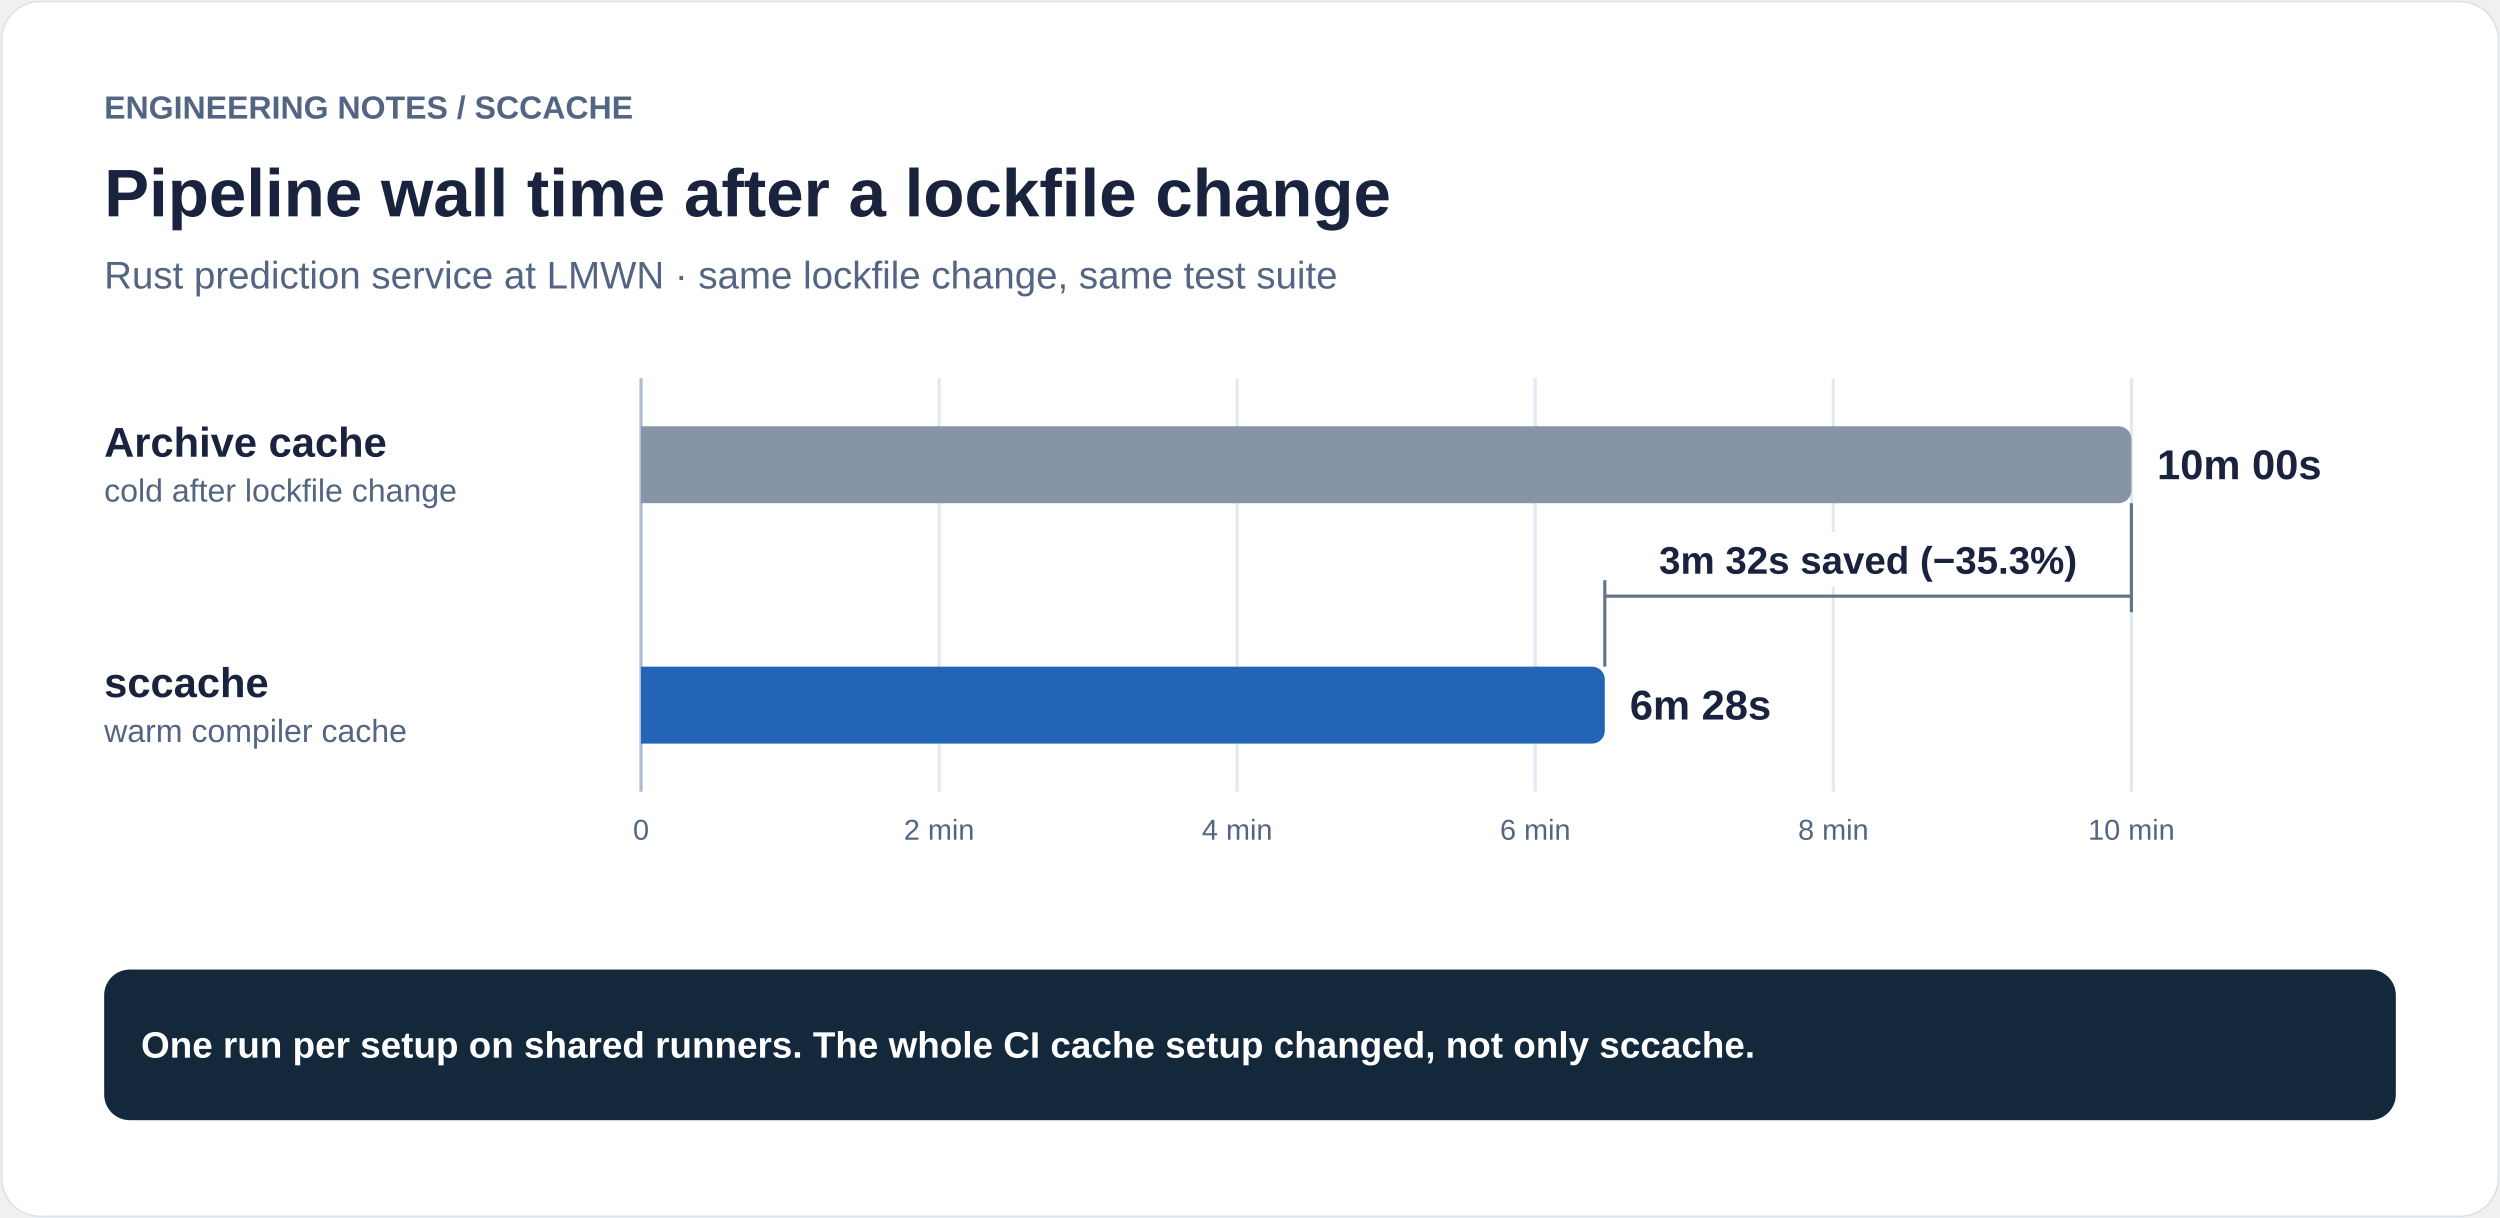
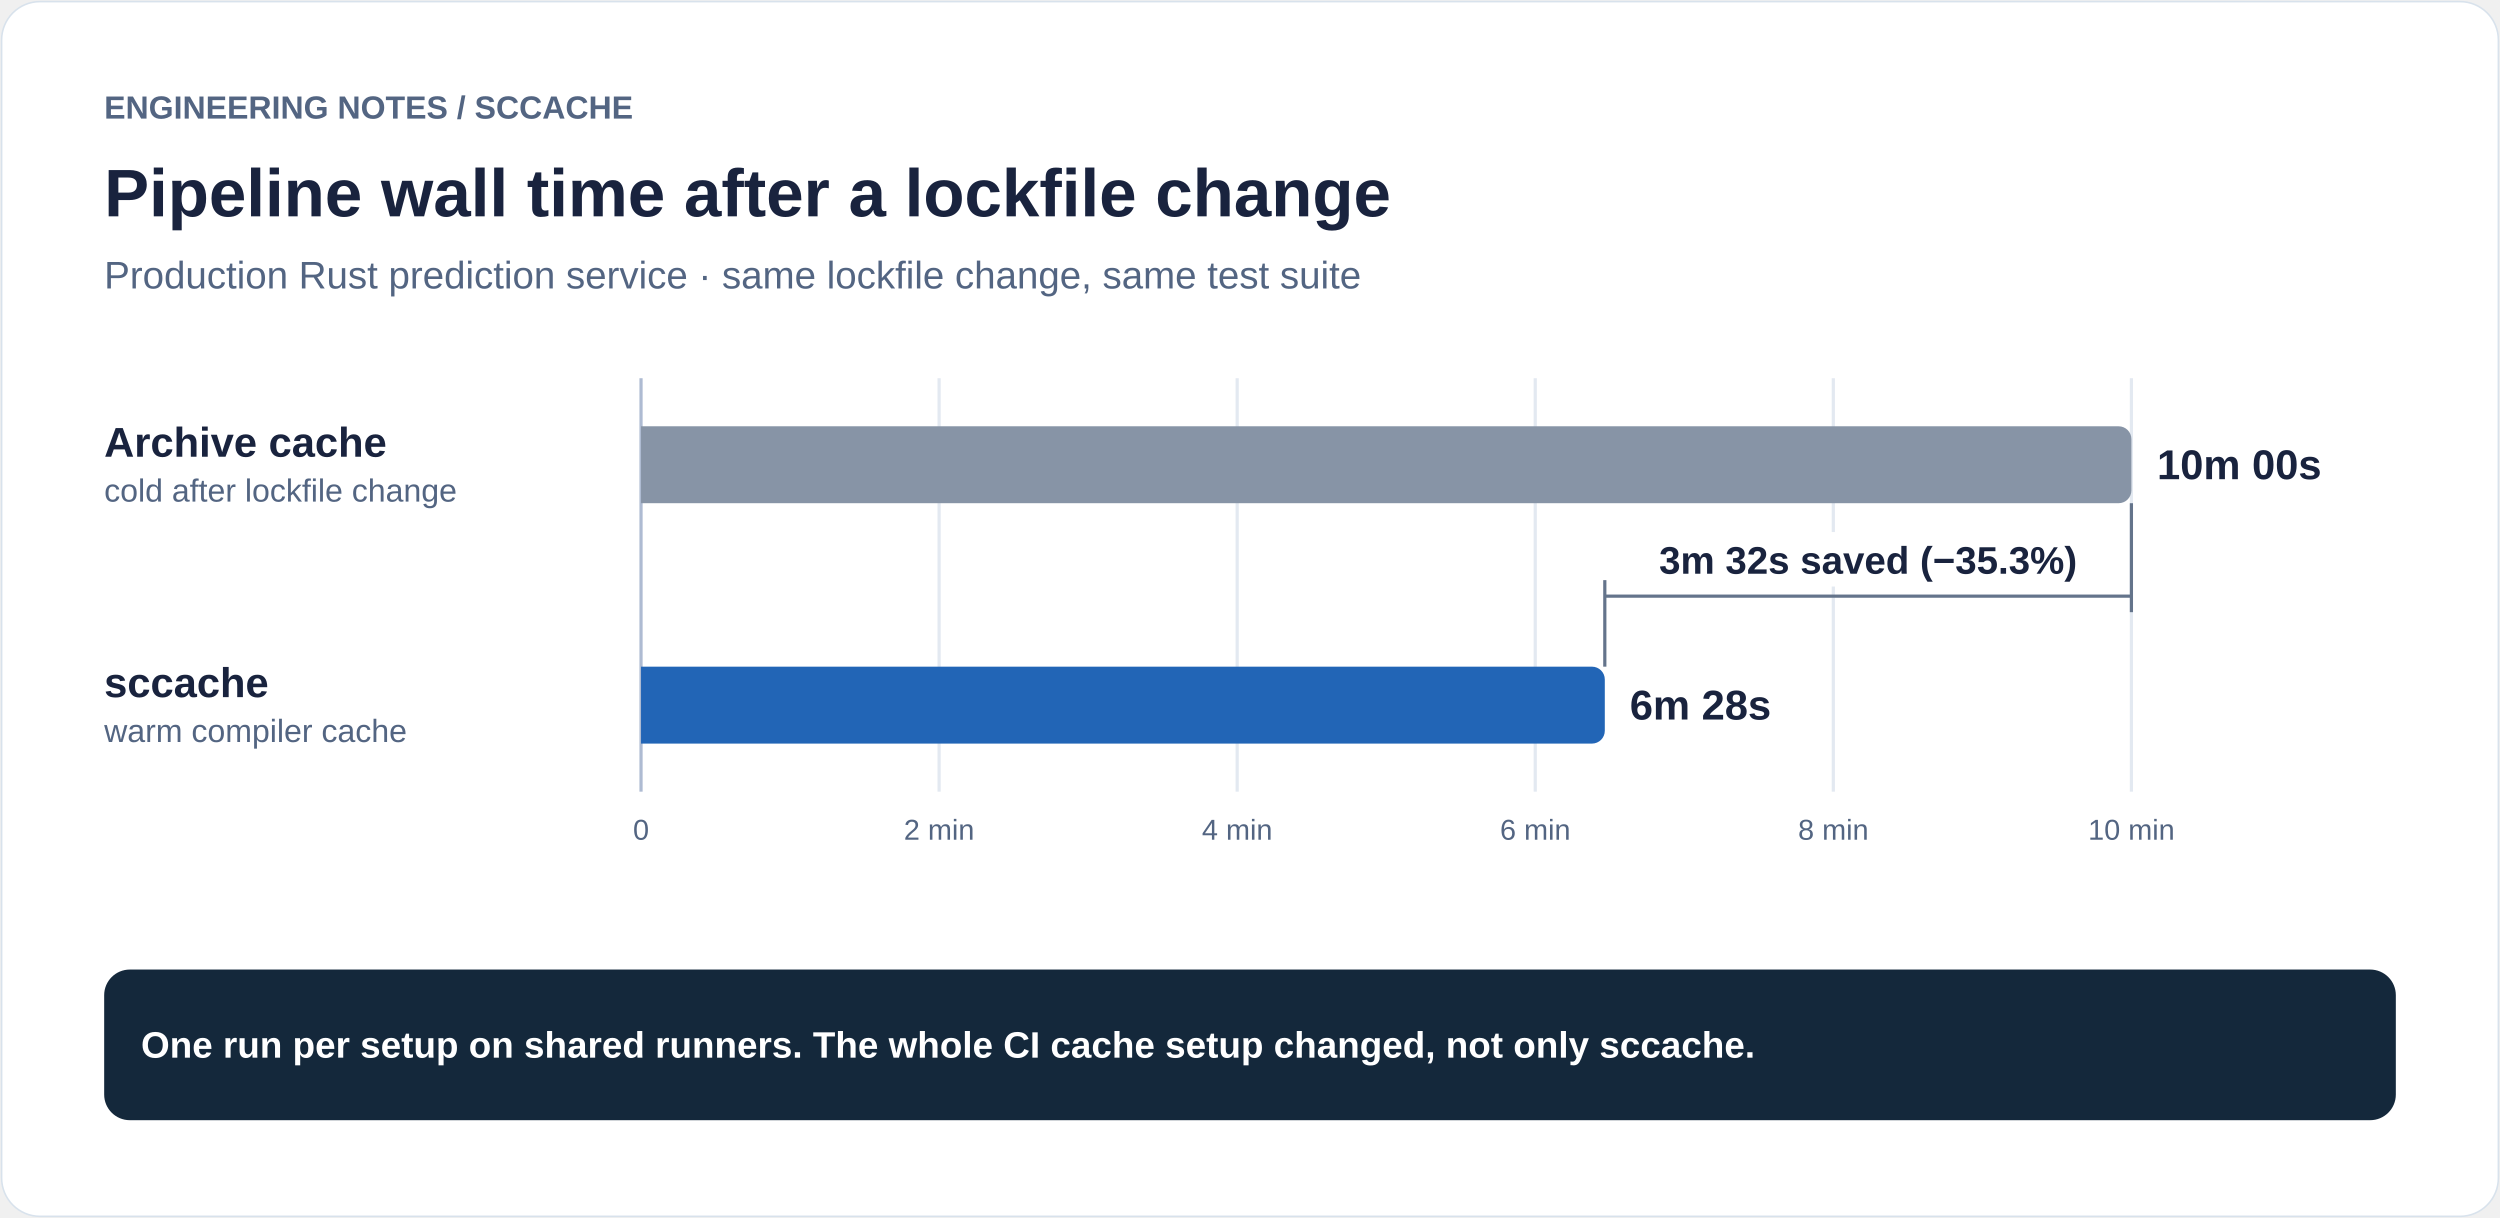
<svg xmlns="http://www.w3.org/2000/svg" viewBox="0 0 1560 760" role="img" aria-labelledby="title desc">
  <rect x="1" y="1" width="1558" height="758" rx="24" fill="#ffffff" stroke="#d8e2ec" />
  <g font-family="Arial,sans-serif">
    <text x="65" y="74" font-size="20" font-weight="700" fill="#536582">ENGINEERING NOTES / SCCACHE</text>
    <text x="65" y="135" font-size="42" font-weight="800" fill="#19233e">Pipeline wall time after a lockfile change</text>
-     <text x="65" y="180" font-size="24" fill="#536582">Rust prediction service at LMWN · same lockfile change, same test suite</text>
+     <text x="65" y="180" font-size="24" fill="#536582">Production Rust prediction service · same lockfile change, same test suite</text>
    <g stroke="#e3e9f1" stroke-width="2">
      <path d="M586 236v258M772 236v258M958 236v258M1144 236v258M1330 236v258" />
    </g>
    <path d="M400 236v258" stroke="#aebbd2" stroke-width="2" />
    <g font-size="18" fill="#536582" text-anchor="middle">
      <text x="400" y="524">0</text>
      <text x="586" y="524">2 min</text>
      <text x="772" y="524">4 min</text>
      <text x="958" y="524">6 min</text>
      <text x="1144" y="524">8 min</text>
      <text x="1330" y="524">10 min</text>
    </g>
    <text x="65" y="285" font-size="26" font-weight="700" fill="#19233e">Archive cache</text>
    <text x="65" y="313" font-size="20" fill="#536582">cold after lockfile change</text>
    <path d="M400 266H1322a8 8 0 0 1 8 8v32a8 8 0 0 1-8 8H400z" fill="#8794a6" />
    <text x="1346" y="299" font-size="26" font-weight="700" fill="#19233e">10m 00s</text>
    <text x="65" y="435" font-size="26" font-weight="700" fill="#19233e">sccache</text>
    <text x="65" y="463" font-size="20" fill="#536582">warm compiler cache</text>
    <path d="M400 416H993.4a8 8 0 0 1 8 8v32a8 8 0 0 1-8 8H400z" fill="#2265b6" />
    <text x="1017" y="449" font-size="26" font-weight="700" fill="#19233e">6m 28s</text>
    <rect x="1016" y="332" width="300" height="34" fill="#ffffff" />
    <path d="M1001.4 362v54M1330 314v68M1001.4 372H1330" fill="none" stroke="#64748b" stroke-width="2" />
    <text x="1165.7" y="358" font-size="24" font-weight="700" fill="#19233e" text-anchor="middle">3m 32s saved (−35.3%)</text>
    <rect x="65" y="605" width="1430" height="94" rx="16" fill="#14283b" />
    <text x="88" y="660" font-size="23" font-weight="700" fill="#ffffff">One run per setup on shared runners. The whole CI cache setup changed, not only sccache.</text>
  </g>
</svg>
